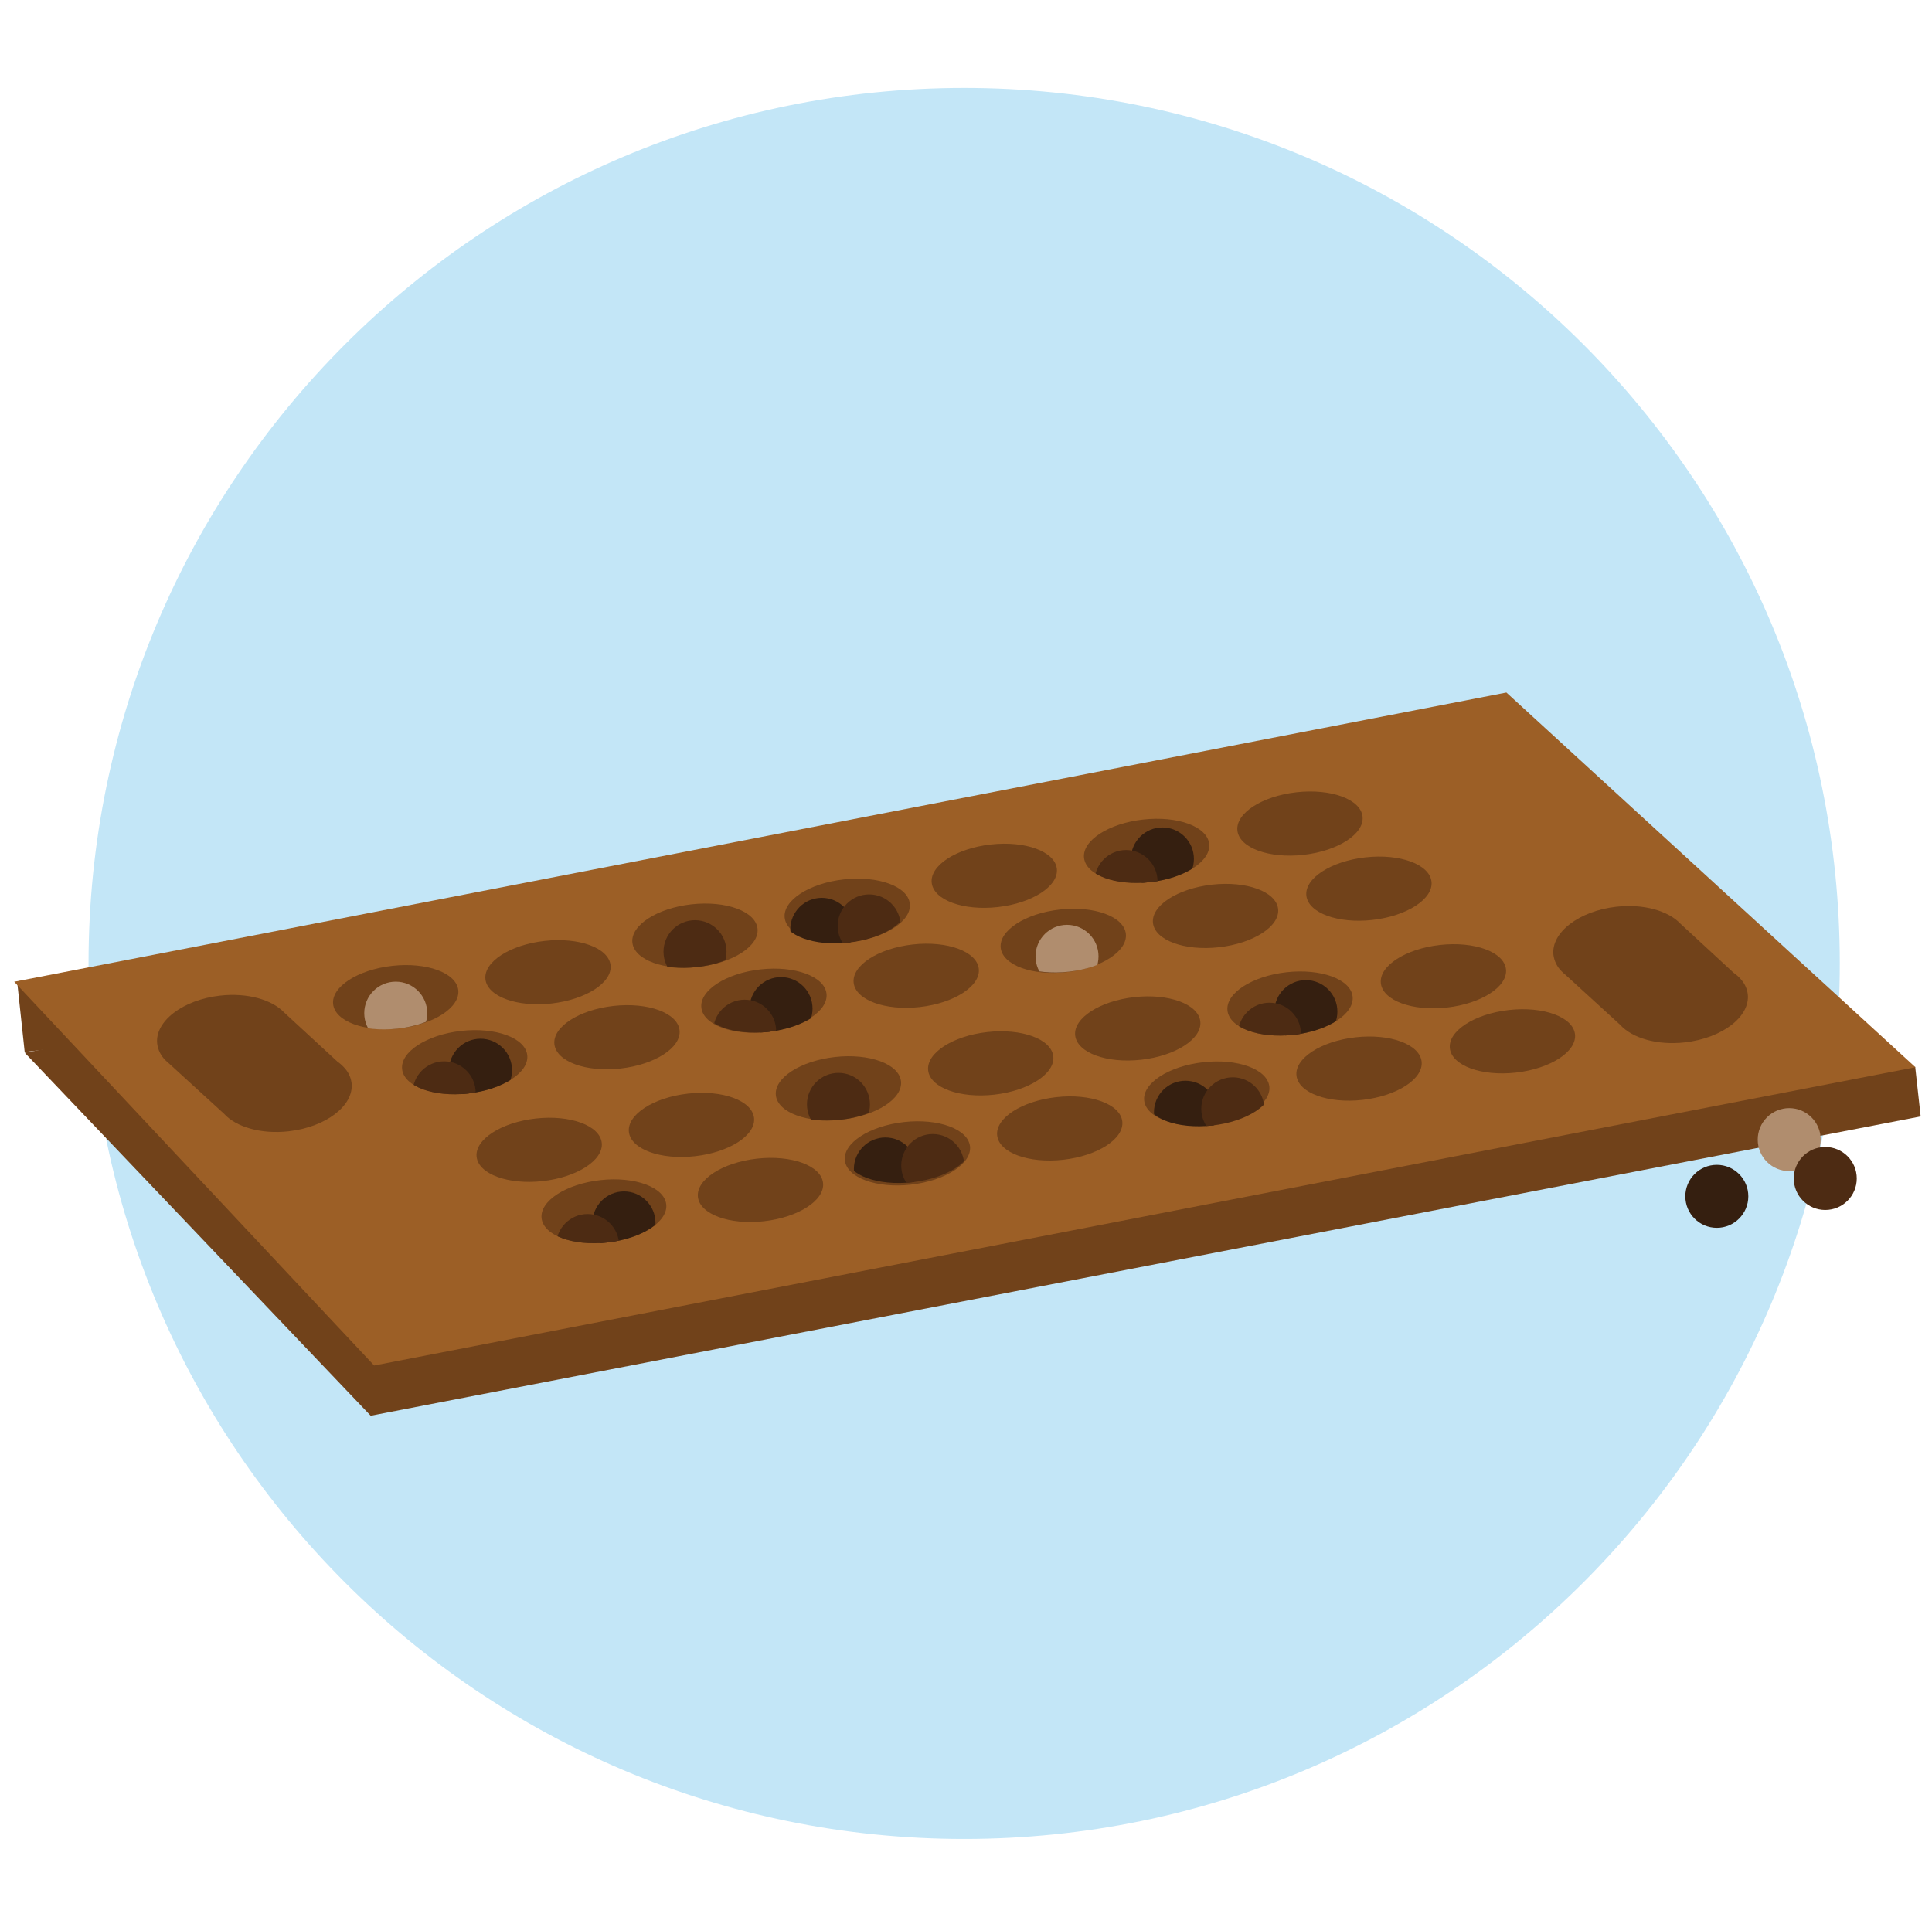
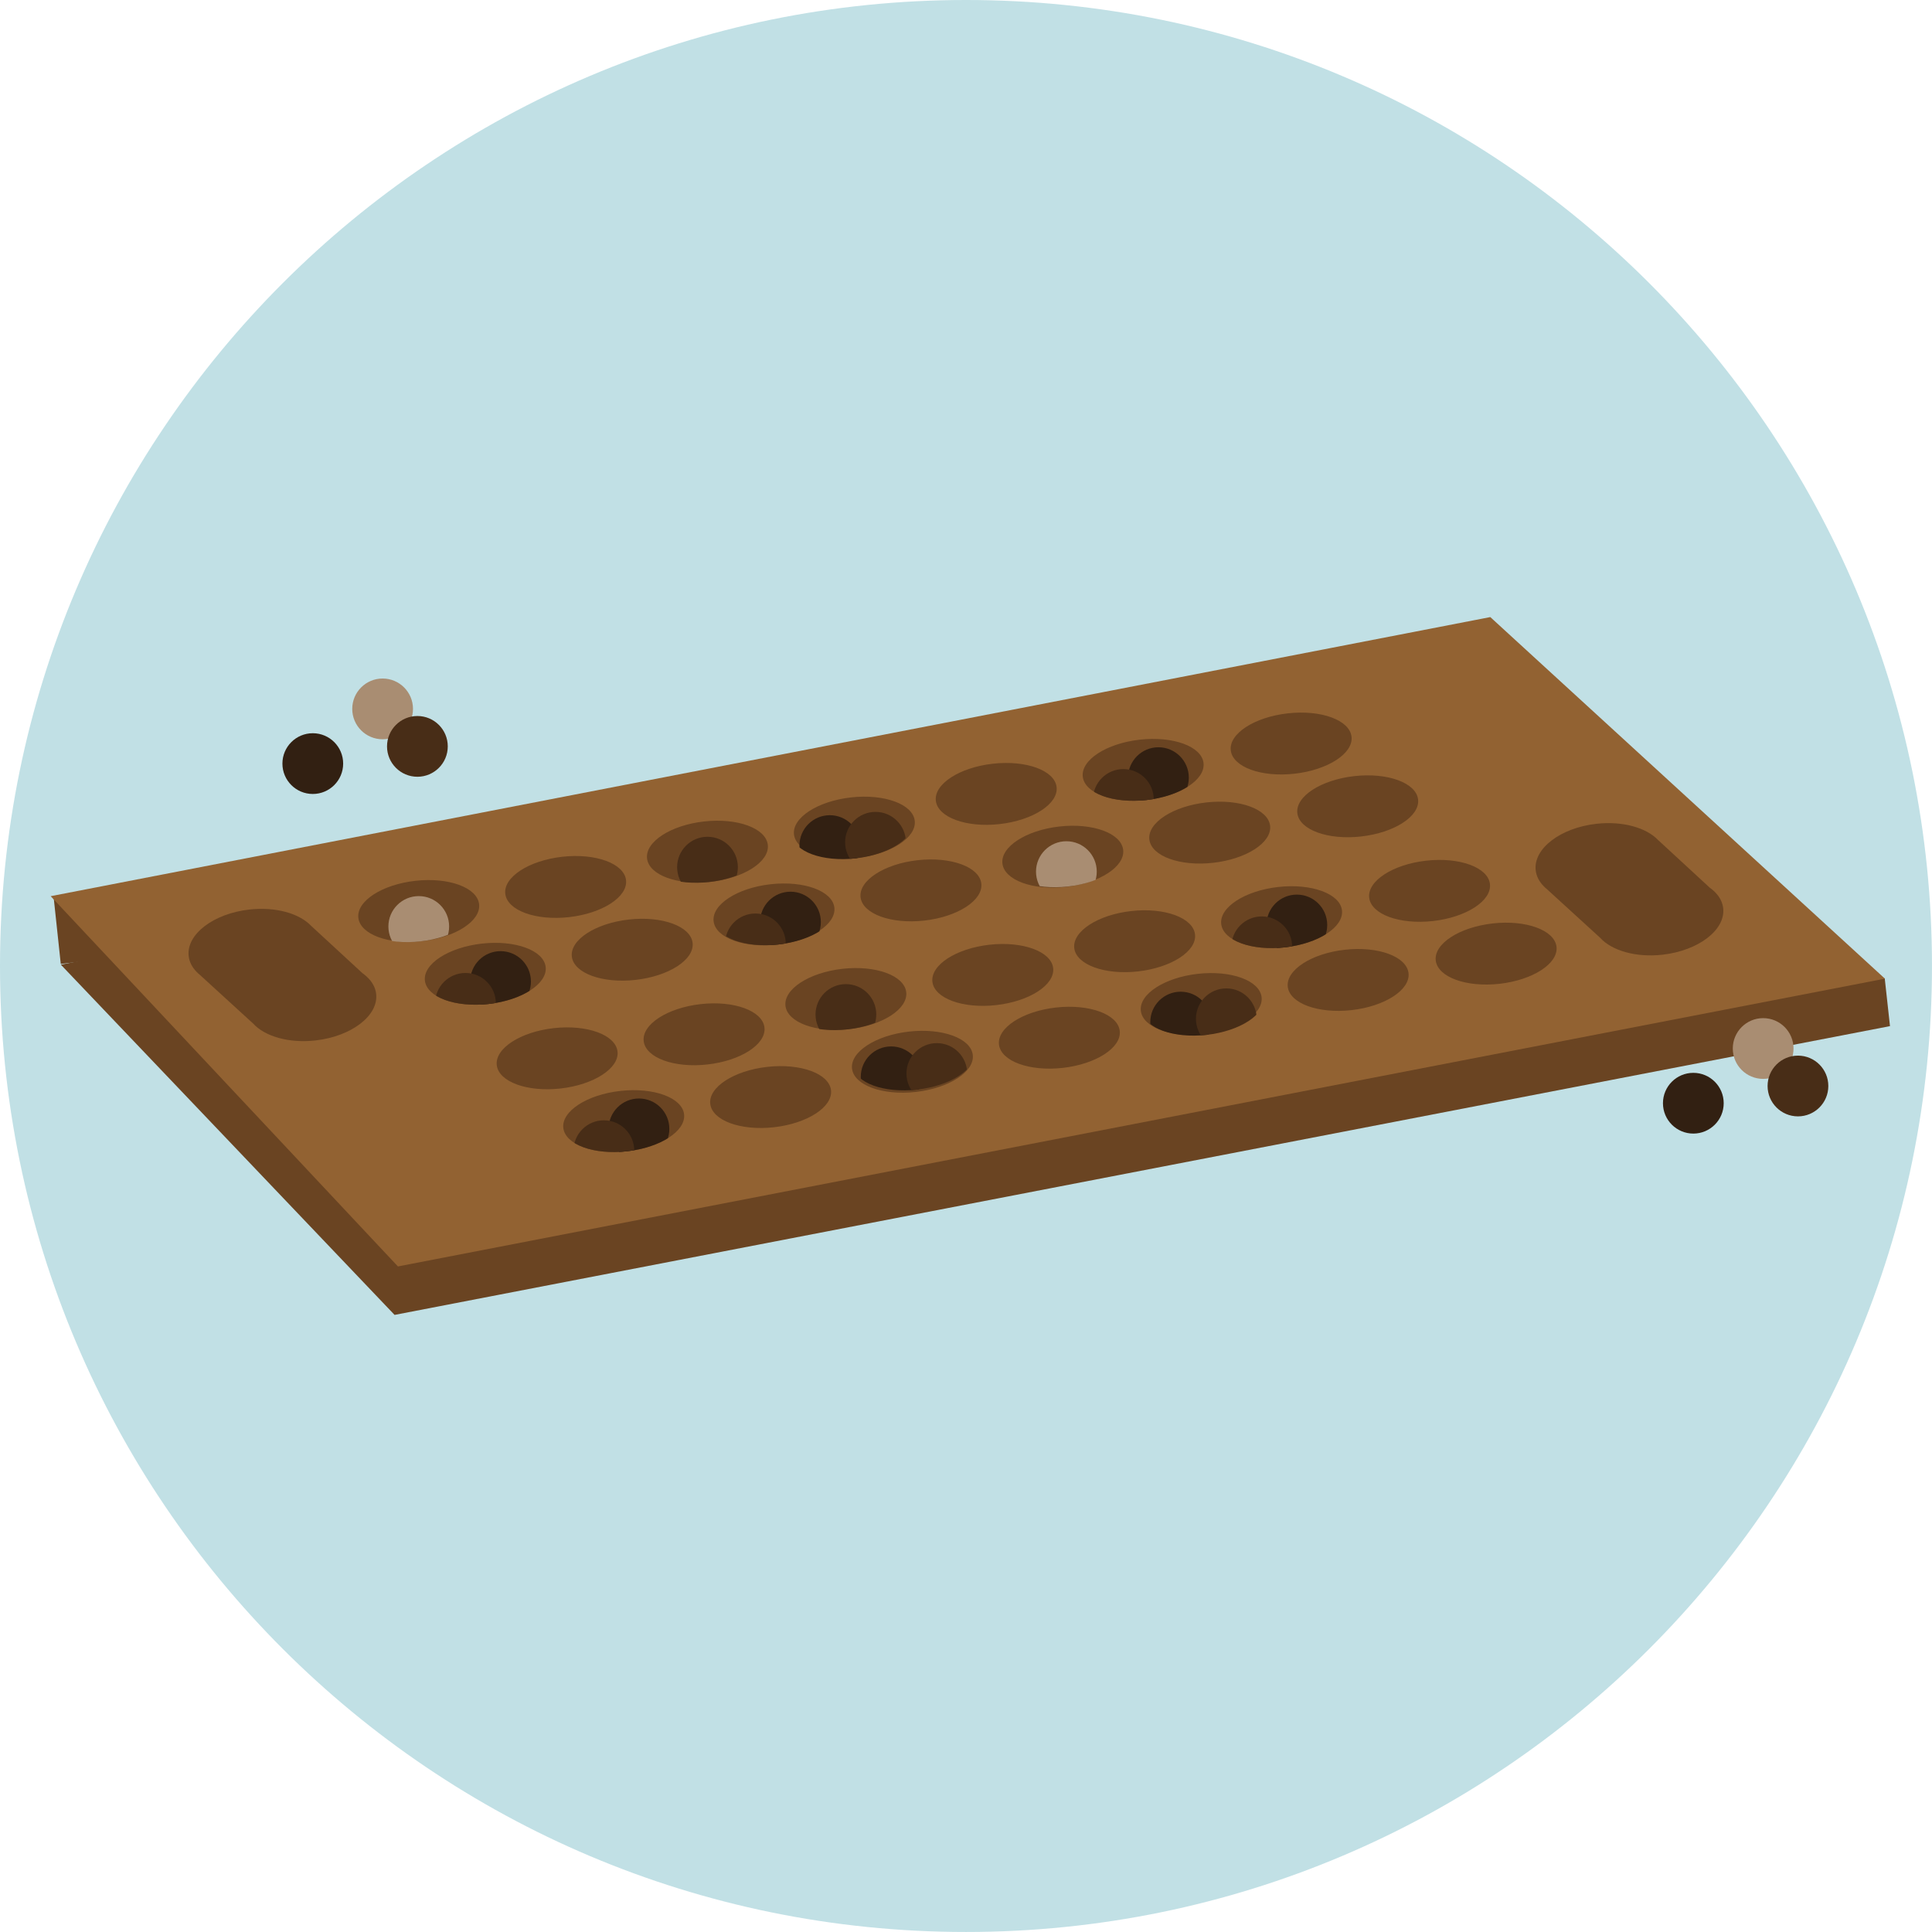
- <svg xmlns="http://www.w3.org/2000/svg" viewBox="0 0 637.33 635.77">
+ <svg xmlns="http://www.w3.org/2000/svg" id="Layer_15" data-name="Layer 15" viewBox="0 0 991.05 991.05">
  <defs>
-     <style>.cls-1{fill:none;}.cls-2{fill:#c3e6f7;}.cls-3{fill:#71421a;}.cls-4{fill:#9c5f26;}.cls-5{clip-path:url(#clip-path);}.cls-6{fill:#351f10;}.cls-7{fill:#4d2b13;}.cls-8{clip-path:url(#clip-path-2);}.cls-9{clip-path:url(#clip-path-3);}.cls-10{clip-path:url(#clip-path-4);}.cls-11{fill:#b08d6e;}.cls-12{clip-path:url(#clip-path-5);}.cls-13{clip-path:url(#clip-path-6);}.cls-14{clip-path:url(#clip-path-7);}.cls-15{clip-path:url(#clip-path-8);}.cls-16{clip-path:url(#clip-path-9);}.cls-17{clip-path:url(#clip-path-10);}.cls-18{clip-path:url(#clip-path-11);}.cls-19{clip-path:url(#clip-path-12);}</style>
-     <clipPath id="clip-path">
-       <ellipse class="cls-1" cx="153.27" cy="350.48" rx="20.77" ry="10.39" transform="translate(-38.15 19.29) rotate(-6.41)" />
-     </clipPath>
-     <clipPath id="clip-path-2">
-       <ellipse class="cls-1" cx="378.22" cy="280.76" rx="20.77" ry="10.39" transform="translate(-28.96 43.95) rotate(-6.41)" />
-     </clipPath>
-     <clipPath id="clip-path-3">
-       <ellipse class="cls-1" cx="228.68" cy="308.78" rx="20.77" ry="10.39" transform="translate(-33.02 27.44) rotate(-6.41)" />
-     </clipPath>
-     <clipPath id="clip-path-4">
-       <ellipse class="cls-1" cx="351.4" cy="310.31" rx="20.77" ry="10.39" transform="translate(-32.43 41.14) rotate(-6.41)" />
-     </clipPath>
-     <clipPath id="clip-path-5">
-       <path class="cls-1" d="M299.45,298.36c.64,5.7-8.08,11.36-19.48,12.64s-21.16-2.3-21.8-8,6.71-23.56,18.11-24.84S298.81,292.66,299.45,298.36Z" />
-     </clipPath>
-     <clipPath id="clip-path-6">
-       <ellipse class="cls-1" cx="200.6" cy="400.85" rx="20.77" ry="10.39" transform="matrix(0.99, -0.11, 0.11, 0.99, -43.47, 24.88)" />
-     </clipPath>
-     <clipPath id="clip-path-7">
-       <ellipse class="cls-1" cx="252.4" cy="330.14" rx="20.77" ry="10.39" transform="translate(-35.26 30.22) rotate(-6.41)" />
-     </clipPath>
-     <clipPath id="clip-path-8">
-       <ellipse class="cls-1" cx="425.54" cy="331.14" rx="20.77" ry="10.39" transform="translate(-34.29 49.55) rotate(-6.41)" />
-     </clipPath>
-     <clipPath id="clip-path-9">
-       <ellipse class="cls-1" cx="276.01" cy="359.16" rx="20.77" ry="10.39" transform="translate(-38.35 33.04) rotate(-6.41)" />
-     </clipPath>
-     <clipPath id="clip-path-10">
-       <ellipse class="cls-1" cx="129.96" cy="329.07" rx="20.77" ry="10.39" transform="translate(-35.9 16.56) rotate(-6.41)" />
-     </clipPath>
-     <clipPath id="clip-path-11">
-       <path class="cls-1" d="M320.42,377.43c.64,5.7-8.08,11.36-19.48,12.64s-21.16-2.31-21.8-8,6.71-23.56,18.11-24.84S319.78,371.73,320.42,377.43Z" />
-     </clipPath>
-     <clipPath id="clip-path-12">
-       <path class="cls-1" d="M419.41,358.71c.64,5.7-8.08,11.36-19.49,12.64s-21.16-2.3-21.8-8,6.72-23.56,18.12-24.84S418.77,353,419.41,358.71Z" />
+     <style>
+       .cls-1 {
+         fill: none;
+       }
+ 
+       .cls-2 {
+         fill: #6a4422;
+       }
+ 
+       .cls-3 {
+         fill: #926232;
+       }
+ 
+       .cls-4 {
+         fill: #a98d72;
+       }
+ 
+       .cls-5 {
+         clip-path: url(#clippath-11);
+       }
+ 
+       .cls-6 {
+         clip-path: url(#clippath-10);
+       }
+ 
+       .cls-7 {
+         clip-path: url(#clippath-1);
+       }
+ 
+       .cls-8 {
+         clip-path: url(#clippath-3);
+       }
+ 
+       .cls-9 {
+         clip-path: url(#clippath-4);
+       }
+ 
+       .cls-10 {
+         clip-path: url(#clippath-2);
+       }
+ 
+       .cls-11 {
+         clip-path: url(#clippath-7);
+       }
+ 
+       .cls-12 {
+         clip-path: url(#clippath-6);
+       }
+ 
+       .cls-13 {
+         clip-path: url(#clippath-9);
+       }
+ 
+       .cls-14 {
+         clip-path: url(#clippath-8);
+       }
+ 
+       .cls-15 {
+         clip-path: url(#clippath-5);
+       }
+ 
+       .cls-16 {
+         fill: #c1e0e5;
+       }
+ 
+       .cls-17 {
+         fill: #322012;
+       }
+ 
+       .cls-18 {
+         fill: #482d17;
+       }
+ 
+       .cls-19 {
+         clip-path: url(#clippath);
+       }
+     </style>
+     <clipPath id="clippath">
+       <ellipse class="cls-1" cx="248.9" cy="499.54" rx="31.17" ry="15.58" transform="translate(-54.18 30.89) rotate(-6.41)" />
+     </clipPath>
+     <clipPath id="clippath-1">
+       <ellipse class="cls-1" cx="586.37" cy="394.95" rx="31.17" ry="15.58" transform="translate(-40.4 67.89) rotate(-6.41)" />
+     </clipPath>
+     <clipPath id="clippath-2">
+       <ellipse class="cls-1" cx="362.04" cy="436.99" rx="31.17" ry="15.58" transform="translate(-46.5 43.12) rotate(-6.41)" />
+     </clipPath>
+     <clipPath id="clippath-3">
+       <ellipse class="cls-1" cx="546.15" cy="439.28" rx="31.17" ry="15.58" transform="translate(-45.6 63.68) rotate(-6.41)" />
+     </clipPath>
+     <clipPath id="clippath-4">
+       <path class="cls-1" d="M468.21,421.35c.96,8.55-12.13,17.04-29.23,18.96s-31.75-3.46-32.71-12.01,10.07-35.34,27.18-37.26c17.1-1.92,33.8,21.76,34.76,30.31Z" />
+     </clipPath>
+     <clipPath id="clippath-5">
+       <ellipse class="cls-1" cx="319.9" cy="575.12" rx="31.17" ry="15.58" transform="translate(-62.17 39.28) rotate(-6.41)" />
+     </clipPath>
+     <clipPath id="clippath-6">
+       <ellipse class="cls-1" cx="397.62" cy="469.03" rx="31.17" ry="15.58" transform="translate(-49.85 47.29) rotate(-6.41)" />
+     </clipPath>
+     <clipPath id="clippath-7">
+       <ellipse class="cls-1" cx="657.38" cy="470.53" rx="31.17" ry="15.58" transform="translate(-48.39 76.28) rotate(-6.41)" />
+     </clipPath>
+     <clipPath id="clippath-8">
+       <ellipse class="cls-1" cx="433.04" cy="512.57" rx="31.17" ry="15.58" transform="translate(-54.49 51.52) rotate(-6.41)" />
+     </clipPath>
+     <clipPath id="clippath-9">
+       <ellipse class="cls-1" cx="213.93" cy="467.42" rx="31.17" ry="15.58" transform="translate(-50.82 26.79) rotate(-6.41)" />
+     </clipPath>
+     <clipPath id="clippath-10">
+       <path class="cls-1" d="M499.67,539.97c.96,8.55-12.13,17.04-29.23,18.96-17.1,1.92-31.75-3.46-32.71-12.01-.96-8.55,10.07-35.34,27.18-37.26,17.1-1.92,33.8,21.76,34.76,30.31Z" />
+     </clipPath>
+     <clipPath id="clippath-11">
+       <path class="cls-1" d="M648.17,511.89c.96,8.55-12.13,17.04-29.23,18.96-17.1,1.92-31.75-3.46-32.71-12.01-.96-8.55,10.07-35.34,27.18-37.26,17.1-1.92,33.8,21.76,34.76,30.31Z" />
    </clipPath>
  </defs>
-   <g id="Layer_12" data-name="Layer 12">
-     <circle class="cls-2" cx="318.06" cy="317.88" r="288.85" />
-   </g>
-   <g id="Layer_13" data-name="Layer 13">
-     <polygon class="cls-3" points="633.59 368.36 631.79 352 608.58 355.49 633.59 368.36" />
-     <polygon class="cls-3" points="40.52 343.27 8.14 347.09 5.65 323.81 38.03 319.99 40.52 343.27" />
-     <polygon class="cls-3" points="633.59 368.36 122.28 467.1 8.17 347.35 500.4 251.92 633.59 368.36" />
-     <polygon class="cls-4" points="631.86 352.13 123.42 450.53 4.69 323.93 496.93 228.5 631.86 352.13" />
-     <ellipse class="cls-3" cx="130.51" cy="329.01" rx="20.77" ry="10.39" transform="translate(-35.89 16.62) rotate(-6.41)" />
-     <ellipse class="cls-3" cx="153.27" cy="350.48" rx="20.77" ry="10.39" transform="translate(-38.15 19.29) rotate(-6.41)" />
-     <ellipse class="cls-3" cx="180.75" cy="320.79" rx="20.77" ry="10.39" transform="translate(-34.66 22.17) rotate(-6.41)" />
-     <ellipse class="cls-3" cx="203.51" cy="342.25" rx="20.77" ry="10.39" transform="translate(-36.92 24.84) rotate(-6.41)" />
-     <ellipse class="cls-3" cx="229.23" cy="308.72" rx="20.77" ry="10.39" transform="translate(-33.01 27.5) rotate(-6.41)" />
-     <ellipse class="cls-3" cx="251.99" cy="330.19" rx="20.77" ry="10.39" transform="translate(-35.27 30.18) rotate(-6.41)" />
-     <ellipse class="cls-3" cx="279.47" cy="300.5" rx="20.77" ry="10.39" transform="translate(-31.78 33.06) rotate(-6.41)" />
-     <ellipse class="cls-3" cx="302.23" cy="321.97" rx="20.77" ry="10.39" transform="translate(-34.04 35.73) rotate(-6.41)" />
-     <ellipse class="cls-3" cx="327.98" cy="288.98" rx="20.77" ry="10.39" transform="translate(-30.2 38.4) rotate(-6.41)" />
-     <ellipse class="cls-3" cx="350.74" cy="310.45" rx="20.77" ry="10.39" transform="translate(-32.45 41.07) rotate(-6.41)" />
-     <ellipse class="cls-3" cx="378.22" cy="280.76" rx="20.77" ry="10.39" transform="translate(-28.96 43.95) rotate(-6.41)" />
-     <ellipse class="cls-3" cx="400.97" cy="302.23" rx="20.77" ry="10.39" transform="translate(-31.22 46.63) rotate(-6.41)" />
-     <ellipse class="cls-3" cx="428.82" cy="271.76" rx="20.77" ry="10.39" transform="translate(-27.64 49.54) rotate(-6.41)" />
-     <ellipse class="cls-3" cx="451.57" cy="293.23" rx="20.77" ry="10.39" transform="translate(-29.9 52.22) rotate(-6.41)" />
-     <g class="cls-5">
-       <circle class="cls-6" cx="158.52" cy="353.11" r="10.39" />
-       <circle class="cls-7" cx="146.52" cy="360.57" r="10.39" />
-     </g>
-     <g class="cls-8">
-       <circle class="cls-6" cx="383.46" cy="283.4" r="10.39" />
-       <circle class="cls-7" cx="371.47" cy="290.85" r="10.39" />
-     </g>
-     <g class="cls-9">
-       <circle class="cls-7" cx="229.27" cy="314" r="10.39" />
-     </g>
-     <g class="cls-10">
-       <circle class="cls-11" cx="351.99" cy="315.53" r="10.39" />
-     </g>
-     <g class="cls-12">
-       <circle class="cls-6" cx="271.1" cy="306.62" r="10.39" />
-       <circle class="cls-7" cx="286.72" cy="305.49" r="10.39" />
-     </g>
-     <path class="cls-3" d="M574.51,323.37h0a13,13,0,0,0-2.6-2.39l-17.58-16.23h0c-4-4.24-12.13-6.59-21.13-5.58-12.29,1.38-21.58,8.5-20.75,15.9a9.29,9.29,0,0,0,2.69,5.4h0a12.52,12.52,0,0,0,1.19,1.09l18.15,16.59c3.95,4.37,12.18,6.81,21.33,5.78,12.29-1.38,21.58-8.49,20.75-15.9A8.94,8.94,0,0,0,574.51,323.37Z" />
-     <path class="cls-3" d="M113.93,352.69h0a13.07,13.07,0,0,0-2.6-2.4L93.74,334.07h0c-4-4.23-12.13-6.58-21.13-5.57C60.32,329.88,51,337,51.86,344.4a9.23,9.23,0,0,0,2.69,5.39h0a12.19,12.19,0,0,0,1.18,1.08L73.9,367.47c3.95,4.37,12.18,6.82,21.33,5.79,12.29-1.38,21.58-8.5,20.75-15.9A8.87,8.87,0,0,0,113.93,352.69Z" />
-     <ellipse class="cls-3" cx="177.84" cy="379.39" rx="20.77" ry="10.39" transform="translate(-41.22 22.21) rotate(-6.41)" />
-     <ellipse class="cls-3" cx="200.6" cy="400.85" rx="20.77" ry="10.39" transform="matrix(0.99, -0.11, 0.11, 0.99, -43.47, 24.88)" />
-     <ellipse class="cls-3" cx="228.08" cy="371.17" rx="20.77" ry="10.39" transform="translate(-39.99 27.77) rotate(-6.41)" />
-     <ellipse class="cls-3" cx="250.84" cy="392.63" rx="20.77" ry="10.39" transform="translate(-42.24 30.44) rotate(-6.41)" />
-     <ellipse class="cls-3" cx="276.56" cy="359.1" rx="20.77" ry="10.39" transform="translate(-38.34 33.1) rotate(-6.41)" />
-     <ellipse class="cls-3" cx="299.32" cy="380.57" rx="20.77" ry="10.39" transform="translate(-40.59 35.77) rotate(-6.41)" />
-     <ellipse class="cls-3" cx="326.8" cy="350.88" rx="20.77" ry="10.39" transform="translate(-37.11 38.65) rotate(-6.41)" />
-     <ellipse class="cls-3" cx="349.56" cy="372.35" rx="20.77" ry="10.39" transform="translate(-39.36 41.33) rotate(-6.41)" />
-     <ellipse class="cls-3" cx="375.3" cy="339.36" rx="20.77" ry="10.39" transform="translate(-35.52 43.99) rotate(-6.41)" />
-     <ellipse class="cls-3" cx="398.06" cy="360.83" rx="20.77" ry="10.39" transform="translate(-37.77 46.67) rotate(-6.41)" />
-     <ellipse class="cls-3" cx="425.54" cy="331.14" rx="20.77" ry="10.39" transform="translate(-34.29 49.55) rotate(-6.41)" />
-     <ellipse class="cls-3" cx="448.3" cy="352.61" rx="20.77" ry="10.39" transform="translate(-36.54 52.22) rotate(-6.41)" />
-     <ellipse class="cls-3" cx="476.14" cy="322.14" rx="20.77" ry="10.39" transform="translate(-32.97 55.14) rotate(-6.41)" />
-     <ellipse class="cls-3" cx="498.9" cy="343.61" rx="20.77" ry="10.39" transform="translate(-35.22 57.81) rotate(-6.41)" />
-     <g class="cls-13">
-       <circle class="cls-6" cx="205.84" cy="403.49" r="10.39" />
-       <circle class="cls-7" cx="193.85" cy="410.95" r="10.39" />
-     </g>
-     <g class="cls-14">
-       <circle class="cls-6" cx="257.65" cy="332.78" r="10.39" />
-       <circle class="cls-7" cx="245.65" cy="340.24" r="10.39" />
-     </g>
-     <g class="cls-15">
-       <circle class="cls-6" cx="430.79" cy="333.78" r="10.39" />
-       <circle class="cls-7" cx="418.79" cy="341.23" r="10.39" />
-     </g>
-     <g class="cls-16">
-       <circle class="cls-7" cx="276.59" cy="364.38" r="10.39" />
-     </g>
-     <g class="cls-17">
-       <circle class="cls-11" cx="130.55" cy="334.29" r="10.39" />
-     </g>
-     <g class="cls-18">
-       <circle class="cls-6" cx="292.07" cy="385.69" r="10.39" />
-       <circle class="cls-7" cx="307.69" cy="384.56" r="10.39" />
-     </g>
-     <g class="cls-19">
-       <circle class="cls-6" cx="391.06" cy="366.97" r="10.39" />
-       <circle class="cls-7" cx="406.67" cy="365.84" r="10.39" />
-     </g>
-     <circle class="cls-6" cx="566.35" cy="394.72" r="10.39" />
-     <circle class="cls-11" cx="590.23" cy="376.01" r="10.39" />
-     <circle class="cls-7" cx="602.12" cy="388.83" r="10.39" />
-   </g>
+   <circle class="cls-16" cx="495.52" cy="495.52" r="495.52" />
+   <polygon class="cls-2" points="969.5 526.37 966.8 501.82 931.98 507.06 969.5 526.37" />
+   <polygon class="cls-2" points="79.75 488.73 31.17 494.46 27.44 459.53 76.02 453.79 79.75 488.73" />
+   <polygon class="cls-2" points="969.5 526.37 202.4 674.5 31.21 494.84 769.68 351.67 969.5 526.37" />
+   <polygon class="cls-3" points="966.9 502.02 204.12 649.64 26 459.71 764.47 316.54 966.9 502.02" />
+   <ellipse class="cls-2" cx="214.76" cy="467.33" rx="31.17" ry="15.58" transform="translate(-50.8 26.88) rotate(-6.41)" />
+   <ellipse class="cls-2" cx="248.9" cy="499.54" rx="31.17" ry="15.58" transform="translate(-54.18 30.89) rotate(-6.41)" />
+   <ellipse class="cls-2" cx="290.13" cy="455" rx="31.17" ry="15.58" transform="translate(-48.95 35.21) rotate(-6.41)" />
+   <ellipse class="cls-2" cx="324.27" cy="487.2" rx="31.17" ry="15.58" transform="translate(-52.33 39.22) rotate(-6.41)" />
+   <ellipse class="cls-2" cx="362.86" cy="436.9" rx="31.17" ry="15.58" transform="translate(-46.48 43.21) rotate(-6.41)" />
+   <ellipse class="cls-2" cx="397" cy="469.1" rx="31.17" ry="15.58" transform="translate(-49.86 47.22) rotate(-6.41)" />
+   <ellipse class="cls-2" cx="438.23" cy="424.56" rx="31.17" ry="15.58" transform="translate(-44.63 51.55) rotate(-6.41)" />
+   <ellipse class="cls-2" cx="472.38" cy="456.77" rx="31.17" ry="15.58" transform="translate(-48.01 55.56) rotate(-6.41)" />
+   <ellipse class="cls-2" cx="511" cy="407.28" rx="31.17" ry="15.58" transform="translate(-42.25 59.56) rotate(-6.41)" />
+   <ellipse class="cls-2" cx="545.15" cy="439.49" rx="31.17" ry="15.58" transform="translate(-45.63 63.57) rotate(-6.41)" />
+   <ellipse class="cls-2" cx="586.37" cy="394.95" rx="31.17" ry="15.58" transform="translate(-40.4 67.89) rotate(-6.41)" />
+   <ellipse class="cls-2" cx="620.52" cy="427.15" rx="31.17" ry="15.58" transform="translate(-43.78 71.9) rotate(-6.41)" />
+   <ellipse class="cls-2" cx="662.29" cy="381.45" rx="31.17" ry="15.58" transform="translate(-38.42 76.28) rotate(-6.41)" />
+   <ellipse class="cls-2" cx="696.43" cy="413.65" rx="31.17" ry="15.58" transform="translate(-41.8 80.29) rotate(-6.41)" />
+   <g class="cls-19">
+     <circle class="cls-17" cx="256.77" cy="503.49" r="15.58" />
+     <circle class="cls-18" cx="238.77" cy="514.68" r="15.58" />
+   </g>
+   <g class="cls-7">
+     <circle class="cls-17" cx="594.24" cy="398.9" r="15.58" />
+     <circle class="cls-18" cx="576.25" cy="410.09" r="15.58" />
+   </g>
+   <g class="cls-10">
+     <circle class="cls-18" cx="362.92" cy="444.82" r="15.58" />
+   </g>
+   <g class="cls-8">
+     <circle class="cls-4" cx="547.02" cy="447.11" r="15.58" />
+   </g>
+   <g class="cls-9">
+     <circle class="cls-17" cx="425.67" cy="433.75" r="15.58" />
+     <circle class="cls-18" cx="449.1" cy="432.05" r="15.58" />
+   </g>
+   <path class="cls-2" d="M880.87,458.88h0c-1.07-1.31-2.37-2.52-3.9-3.6l-26.39-24.34h0c-6.04-6.35-18.2-9.88-31.7-8.36-18.44,2.07-32.37,12.75-31.12,23.85.34,3.02,1.77,5.75,4.04,8.1h0s0,0,0,0c.55.57,1.14,1.11,1.78,1.63l27.24,24.89c5.93,6.56,18.28,10.23,32,8.68,18.44-2.07,32.37-12.75,31.12-23.85-.29-2.56-1.37-4.92-3.07-7.01Z" />
+   <path class="cls-2" d="M189.89,502.86h0c-1.07-1.31-2.37-2.52-3.9-3.6l-26.39-24.34h0c-6.04-6.35-18.2-9.88-31.7-8.36-18.44,2.07-32.37,12.75-31.12,23.85.34,3.02,1.77,5.75,4.04,8.1h0s0,0,0,0c.55.57,1.14,1.11,1.78,1.63l27.24,24.89c5.93,6.56,18.28,10.23,32,8.68,18.44-2.07,32.37-12.75,31.12-23.85-.29-2.56-1.37-4.92-3.07-7.01Z" />
+   <ellipse class="cls-2" cx="285.76" cy="542.91" rx="31.17" ry="15.58" transform="translate(-58.79 35.27) rotate(-6.41)" />
+   <ellipse class="cls-2" cx="319.9" cy="575.12" rx="31.17" ry="15.58" transform="translate(-62.17 39.28) rotate(-6.41)" />
+   <ellipse class="cls-2" cx="361.13" cy="530.58" rx="31.17" ry="15.58" transform="translate(-56.94 43.61) rotate(-6.41)" />
+   <ellipse class="cls-2" cx="395.27" cy="562.78" rx="31.17" ry="15.58" transform="translate(-60.32 47.62) rotate(-6.41)" />
+   <ellipse class="cls-2" cx="433.86" cy="512.48" rx="31.17" ry="15.58" transform="translate(-54.47 51.61) rotate(-6.41)" />
+   <ellipse class="cls-2" cx="468" cy="544.68" rx="31.17" ry="15.58" transform="translate(-57.85 55.62) rotate(-6.41)" />
+   <ellipse class="cls-2" cx="509.23" cy="500.14" rx="31.17" ry="15.58" transform="translate(-52.62 59.94) rotate(-6.41)" />
+   <ellipse class="cls-2" cx="543.38" cy="532.35" rx="31.17" ry="15.58" transform="translate(-56 63.95) rotate(-6.41)" />
+   <ellipse class="cls-2" cx="582" cy="482.86" rx="31.17" ry="15.58" transform="translate(-50.24 67.95) rotate(-6.41)" />
+   <ellipse class="cls-2" cx="616.15" cy="515.07" rx="31.17" ry="15.58" transform="translate(-53.62 71.96) rotate(-6.41)" />
+   <ellipse class="cls-2" cx="657.38" cy="470.53" rx="31.17" ry="15.58" transform="translate(-48.39 76.28) rotate(-6.41)" />
+   <ellipse class="cls-2" cx="691.52" cy="502.73" rx="31.17" ry="15.58" transform="translate(-51.77 80.29) rotate(-6.41)" />
+   <ellipse class="cls-2" cx="733.29" cy="457.03" rx="31.17" ry="15.58" transform="translate(-46.41 84.67) rotate(-6.41)" />
+   <ellipse class="cls-2" cx="767.43" cy="489.23" rx="31.17" ry="15.58" transform="translate(-49.79 88.68) rotate(-6.41)" />
+   <g class="cls-15">
+     <circle class="cls-17" cx="327.77" cy="579.07" r="15.58" />
+     <circle class="cls-18" cx="309.77" cy="590.26" r="15.58" />
+   </g>
+   <g class="cls-12">
+     <circle class="cls-17" cx="405.49" cy="472.99" r="15.58" />
+     <circle class="cls-18" cx="387.5" cy="484.18" r="15.58" />
+   </g>
+   <g class="cls-11">
+     <circle class="cls-17" cx="665.24" cy="474.48" r="15.58" />
+     <circle class="cls-18" cx="647.25" cy="485.67" r="15.58" />
+   </g>
+   <g class="cls-14">
+     <circle class="cls-18" cx="433.92" cy="520.4" r="15.58" />
+   </g>
+   <g class="cls-13">
+     <circle class="cls-4" cx="214.81" cy="475.25" r="15.58" />
+   </g>
+   <g class="cls-6">
+     <circle class="cls-17" cx="457.13" cy="552.36" r="15.58" />
+     <circle class="cls-18" cx="480.56" cy="550.67" r="15.58" />
+   </g>
+   <g class="cls-5">
+     <circle class="cls-17" cx="605.64" cy="524.29" r="15.58" />
+     <circle class="cls-18" cx="629.06" cy="522.59" r="15.58" />
+   </g>
+   <circle class="cls-17" cx="868.62" cy="565.91" r="15.58" />
+   <circle class="cls-4" cx="904.44" cy="537.85" r="15.58" />
+   <circle class="cls-18" cx="922.29" cy="557.08" r="15.58" />
+   <circle class="cls-17" cx="160.45" cy="391.7" r="15.58" />
+   <circle class="cls-4" cx="196.27" cy="363.64" r="15.58" />
+   <circle class="cls-18" cx="214.11" cy="382.87" r="15.58" />
</svg>
